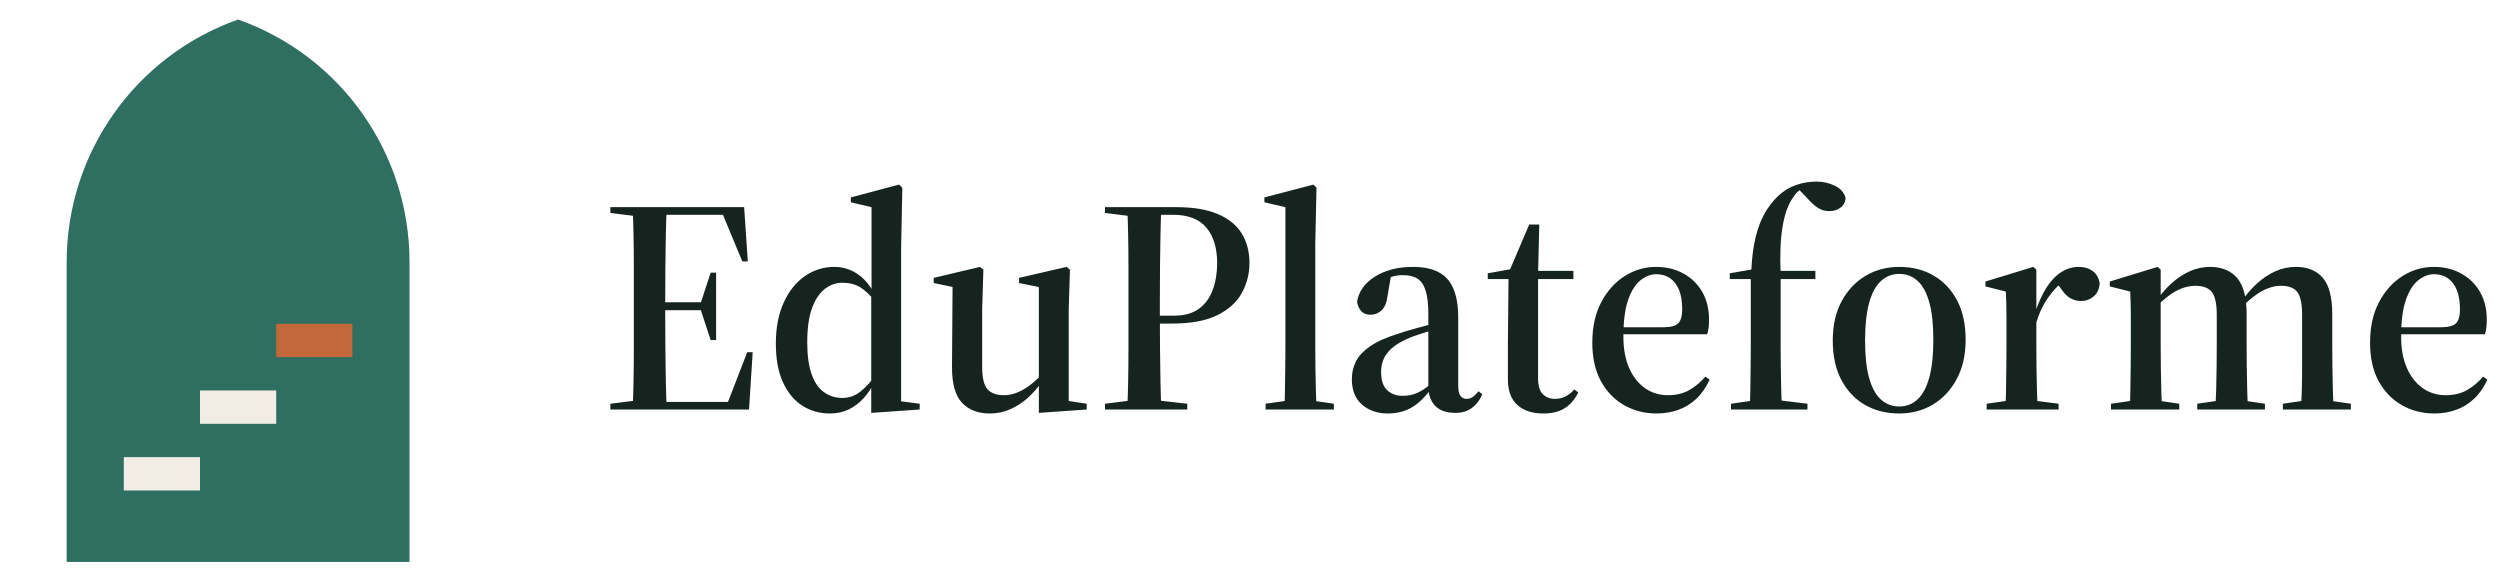
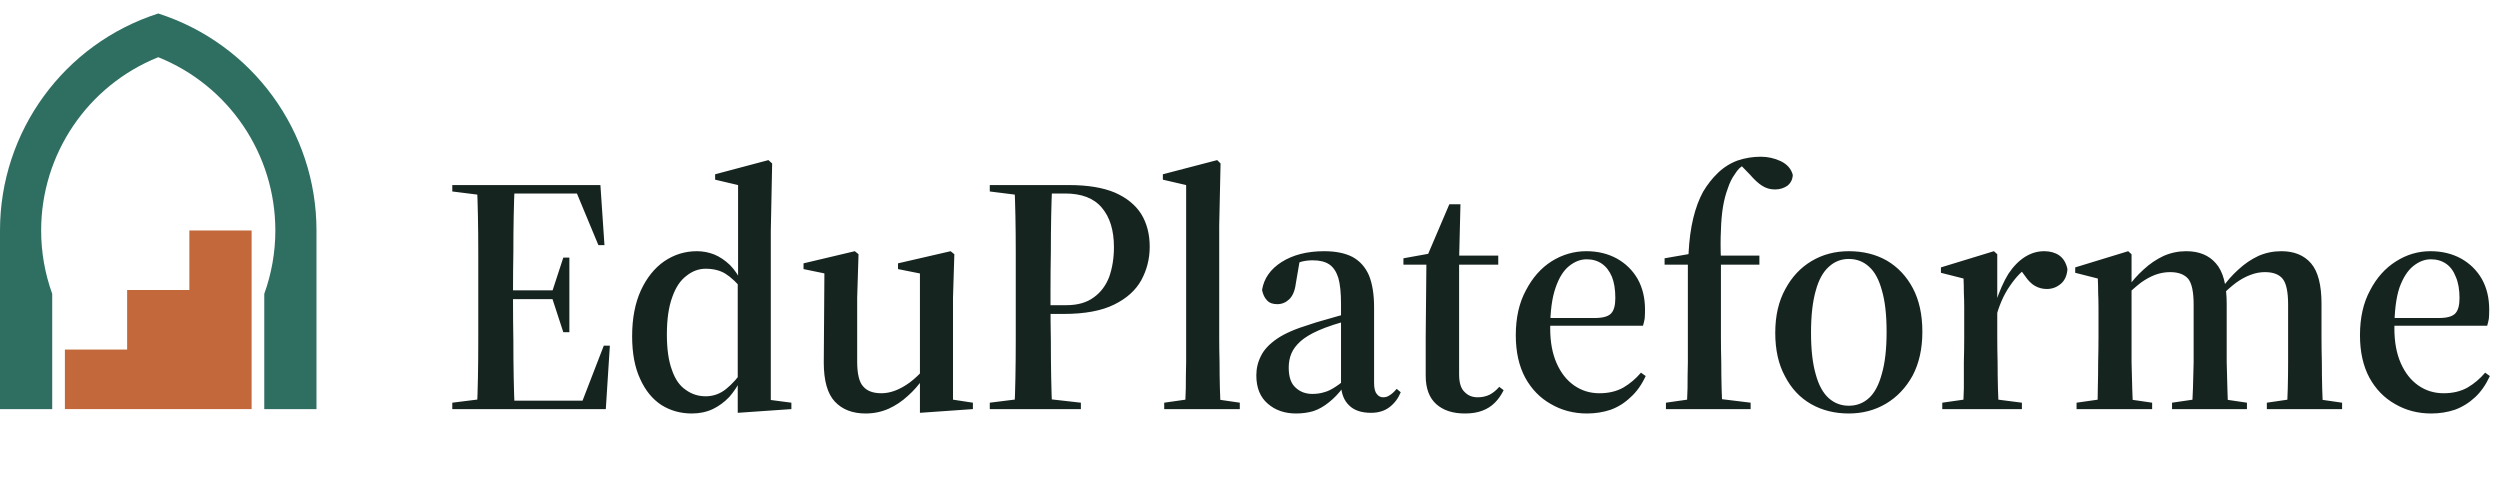
- <svg xmlns="http://www.w3.org/2000/svg" viewBox="0 0 525 122" role="img" aria-label="EduPlateforme">
-   <path d="M14 118V55A54 54 0 0 1 50 4.1A54 54 0 0 1 86 55V118Z" fill="#2F6F62" />
-   <rect x="26" y="96" width="16" height="7" fill="#F2EDE4" />
-   <rect x="42" y="82" width="16" height="7" fill="#F2EDE4" />
-   <rect x="58" y="68" width="16" height="7" fill="#C2683A" />
-   <g transform="translate(126 86)">
-     <path fill="#16241F" d="M2.176 0.0V-1.216L8.832 -2.048H11.904V0.0ZM6.848 0.0Q6.976 -2.56 7.04 -5.952Q7.104 -9.344 7.104 -13.024Q7.104 -16.704 7.104 -20.032V-22.848Q7.104 -26.176 7.104 -29.76Q7.104 -33.344 7.04 -36.64Q6.976 -39.936 6.848 -42.496H14.016Q13.888 -39.936 13.824 -36.608Q13.76 -33.28 13.728 -29.728Q13.696 -26.176 13.696 -22.848V-20.032Q13.696 -16.704 13.728 -13.024Q13.76 -9.344 13.824 -5.952Q13.888 -2.56 14.016 0.0ZM10.496 0.0V-1.6H28.864L26.56 -0.768L30.912 -12.032H32.064L31.296 0.0ZM10.496 -20.864V-22.528H22.016V-20.864ZM23.232 -14.592 21.12 -21.056V-22.272L23.232 -28.736H24.384V-14.592ZM2.176 -41.28V-42.496H11.904V-40.448H8.832ZM29.888 -31.104 25.472 -41.728 27.84 -40.896H9.92V-42.496H30.272L31.04 -31.104Z M48.256 0.832Q45.056 0.832 42.496 -0.8Q39.936 -2.432 38.432 -5.696Q36.928 -8.96 36.928 -13.824Q36.928 -18.88 38.592 -22.496Q40.256 -26.112 43.04 -28.032Q45.824 -29.952 49.216 -29.952Q50.944 -29.952 52.512 -29.312Q54.08 -28.672 55.456 -27.328Q56.832 -25.984 57.92 -23.68H58.752L58.176 -22.336Q56.192 -24.704 54.656 -25.664Q53.12 -26.624 50.88 -26.624Q48.896 -26.624 47.2 -25.312Q45.504 -24.0 44.512 -21.248Q43.52 -18.496 43.52 -14.144Q43.52 -9.984 44.448 -7.392Q45.376 -4.8 47.072 -3.616Q48.768 -2.432 50.88 -2.432Q53.056 -2.432 54.784 -3.84Q56.512 -5.248 57.984 -7.424L58.368 -5.824H57.664Q56.704 -3.84 55.328 -2.336Q53.952 -0.832 52.192 0.0Q50.432 0.832 48.256 0.832ZM56.96 0.704V-5.184V-5.376V-24.128L57.024 -24.768V-42.496L52.672 -43.52V-44.544L62.784 -47.232L63.488 -46.592L63.232 -33.792V-1.728L67.136 -1.216V0.0Z M81.856 0.832Q78.144 0.832 76.032 -1.408Q73.92 -3.648 73.92 -8.832L74.048 -27.264L75.648 -25.408L70.08 -26.56V-27.648L79.808 -29.952L80.512 -29.376L80.256 -21.12V-9.024Q80.256 -5.504 81.376 -4.256Q82.496 -3.008 84.864 -3.008Q86.144 -3.008 87.488 -3.52Q88.832 -4.032 90.208 -5.056Q91.584 -6.08 92.928 -7.552L93.248 -5.76H92.736Q91.52 -3.968 89.856 -2.464Q88.192 -0.96 86.176 -0.064Q84.16 0.832 81.856 0.832ZM92.16 0.704V-5.504V-5.696V-25.728L88.0 -26.56V-27.648L97.984 -29.952L98.688 -29.376L98.432 -21.12V-1.792L102.208 -1.216V0.0Z M106.048 0.0V-1.216L112.704 -2.048H115.968L123.328 -1.216V0.0ZM110.72 0.0Q110.848 -2.56 110.912 -5.952Q110.976 -9.344 110.976 -13.024Q110.976 -16.704 110.976 -20.032V-22.848Q110.976 -26.176 110.976 -29.76Q110.976 -33.344 110.912 -36.64Q110.848 -39.936 110.72 -42.496H117.888Q117.76 -39.936 117.696 -36.608Q117.632 -33.28 117.6 -29.728Q117.568 -26.176 117.568 -22.848V-20.032Q117.568 -16.704 117.6 -13.024Q117.632 -9.344 117.696 -5.952Q117.76 -2.56 117.888 0.0ZM113.728 -18.048V-19.712H120.576Q123.776 -19.712 125.76 -21.152Q127.744 -22.592 128.672 -25.12Q129.6 -27.648 129.6 -30.72Q129.6 -35.52 127.328 -38.208Q125.056 -40.896 120.32 -40.896H113.728V-42.496H121.088Q126.336 -42.496 129.728 -41.056Q133.12 -39.616 134.752 -36.992Q136.384 -34.368 136.384 -30.784Q136.384 -27.392 134.784 -24.48Q133.184 -21.568 129.632 -19.808Q126.08 -18.048 120.0 -18.048ZM106.048 -41.28V-42.496H115.84V-40.448H112.704Z M139.776 0.0V-1.216L145.6 -2.048H148.416L154.112 -1.216V0.0ZM143.68 0.0Q143.808 -1.536 143.84 -3.936Q143.872 -6.336 143.904 -8.864Q143.936 -11.392 143.936 -13.504V-42.496L139.52 -43.52V-44.544L149.824 -47.232L150.464 -46.592L150.208 -34.816V-13.504Q150.208 -11.392 150.24 -8.864Q150.272 -6.336 150.336 -3.936Q150.4 -1.536 150.528 0.0Z M165.44 0.832Q162.176 0.832 160.032 -1.024Q157.888 -2.88 157.888 -6.4Q157.888 -8.384 158.752 -10.112Q159.616 -11.84 161.824 -13.344Q164.032 -14.848 168.064 -16.064Q169.152 -16.448 170.56 -16.832Q171.968 -17.216 173.728 -17.696Q175.488 -18.176 177.408 -18.624V-17.472Q174.528 -16.576 172.576 -15.968Q170.624 -15.36 169.664 -14.912Q167.488 -13.952 166.272 -12.864Q165.056 -11.776 164.544 -10.56Q164.032 -9.344 164.032 -7.872Q164.032 -5.248 165.312 -4.064Q166.592 -2.88 168.512 -2.88Q169.728 -2.88 170.752 -3.168Q171.776 -3.456 172.992 -4.256Q174.208 -5.056 175.808 -6.656L176.32 -4.16H174.4Q173.056 -2.368 171.648 -1.248Q170.24 -0.128 168.704 0.352Q167.168 0.832 165.44 0.832ZM179.648 0.704Q176.896 0.704 175.488 -0.672Q174.08 -2.048 173.952 -4.48V-4.672V-19.968Q173.952 -23.104 173.408 -24.896Q172.864 -26.688 171.712 -27.456Q170.56 -28.224 168.576 -28.224Q167.488 -28.224 166.464 -27.936Q165.44 -27.648 164.352 -27.264L166.208 -28.672L165.376 -23.808Q165.12 -21.76 164.128 -20.832Q163.136 -19.904 161.856 -19.904Q160.576 -19.904 159.904 -20.608Q159.232 -21.312 158.976 -22.592Q159.488 -25.856 162.72 -27.904Q165.952 -29.952 170.752 -29.952Q174.016 -29.952 176.128 -28.832Q178.24 -27.712 179.232 -25.344Q180.224 -22.976 180.224 -19.264V-4.992Q180.224 -3.456 180.704 -2.848Q181.184 -2.24 181.952 -2.24Q182.656 -2.24 183.2 -2.592Q183.744 -2.944 184.512 -3.84L185.28 -3.2Q184.576 -1.472 183.168 -0.384Q181.76 0.704 179.648 0.704Z M194.112 -27.392V-29.12H204.416V-27.392ZM198.08 0.832Q194.624 0.832 192.64 -0.96Q190.656 -2.752 190.656 -6.336Q190.656 -8.256 190.656 -9.792Q190.656 -11.328 190.656 -13.632L190.784 -27.392H186.432V-28.608L192.832 -29.76L190.656 -28.352L195.136 -38.848H197.248L196.992 -28.352V-27.904V-6.592Q196.992 -4.224 197.984 -3.232Q198.976 -2.24 200.512 -2.24Q201.792 -2.24 202.784 -2.752Q203.776 -3.264 204.608 -4.224L205.44 -3.584Q204.736 -2.176 203.744 -1.184Q202.752 -0.192 201.376 0.32Q200.0 0.832 198.08 0.832Z M221.888 0.832Q218.112 0.832 215.04 -0.928Q211.968 -2.688 210.176 -5.984Q208.384 -9.28 208.384 -14.016Q208.384 -19.008 210.272 -22.56Q212.16 -26.112 215.2 -28.032Q218.24 -29.952 221.76 -29.952Q225.024 -29.952 227.552 -28.544Q230.08 -27.136 231.488 -24.672Q232.896 -22.208 232.896 -18.88Q232.896 -17.856 232.8 -17.152Q232.704 -16.448 232.512 -15.808H210.88V-17.28H223.36Q225.6 -17.28 226.432 -18.112Q227.264 -18.944 227.264 -21.056Q227.264 -23.488 226.592 -25.12Q225.92 -26.752 224.704 -27.584Q223.488 -28.416 221.824 -28.416Q220.096 -28.416 218.496 -27.136Q216.896 -25.856 215.904 -23.008Q214.912 -20.16 214.912 -15.296Q214.912 -11.456 216.128 -8.704Q217.344 -5.952 219.456 -4.48Q221.568 -3.008 224.256 -3.008Q226.88 -3.008 228.768 -4.096Q230.656 -5.184 232.128 -6.912L233.024 -6.272Q231.872 -3.776 230.176 -2.208Q228.48 -0.64 226.368 0.096Q224.256 0.832 221.888 0.832Z M237.504 0.0V-1.216L243.328 -2.048H246.784L253.568 -1.216V0.0ZM241.408 0.0Q241.536 -1.536 241.568 -3.936Q241.6 -6.336 241.632 -8.864Q241.664 -11.392 241.664 -13.504V-27.392H237.248V-28.608L243.136 -29.632L241.728 -27.648L241.792 -29.504Q241.984 -33.344 242.688 -36.224Q243.392 -39.104 244.576 -41.184Q245.76 -43.264 247.36 -44.8Q249.024 -46.4 251.136 -47.136Q253.248 -47.872 255.488 -47.872Q257.472 -47.872 259.296 -47.008Q261.12 -46.144 261.568 -44.416Q261.504 -43.136 260.512 -42.4Q259.52 -41.664 258.176 -41.664Q256.832 -41.664 255.776 -42.336Q254.72 -43.008 253.44 -44.48L251.392 -46.592V-46.912H253.888V-46.592Q253.12 -46.528 252.256 -46.208Q251.392 -45.888 250.56 -44.544Q249.728 -43.392 249.184 -41.824Q248.64 -40.256 248.32 -38.304Q248.0 -36.352 247.904 -33.92Q247.808 -31.488 247.936 -28.416V-13.504Q247.936 -11.392 247.968 -8.864Q248.0 -6.336 248.064 -3.936Q248.128 -1.536 248.256 0.0ZM244.8 -27.392V-29.12H255.232V-27.392Z M272.832 0.832Q268.8 0.832 265.664 -0.96Q262.528 -2.752 260.704 -6.176Q258.88 -9.6 258.88 -14.464Q258.88 -19.328 260.768 -22.784Q262.656 -26.24 265.792 -28.096Q268.928 -29.952 272.832 -29.952Q276.928 -29.952 280.064 -28.128Q283.2 -26.304 284.992 -22.912Q286.784 -19.52 286.784 -14.656Q286.784 -9.856 284.896 -6.368Q283.008 -2.88 279.872 -1.024Q276.736 0.832 272.832 0.832ZM272.832 -0.64Q275.072 -0.64 276.672 -2.112Q278.272 -3.584 279.136 -6.688Q280.0 -9.792 280.0 -14.656Q280.0 -19.52 279.136 -22.56Q278.272 -25.6 276.672 -27.04Q275.072 -28.48 272.832 -28.48Q270.656 -28.48 269.024 -27.008Q267.392 -25.536 266.528 -22.432Q265.664 -19.328 265.664 -14.464Q265.664 -9.664 266.528 -6.592Q267.392 -3.52 269.024 -2.08Q270.656 -0.64 272.832 -0.64Z M291.2 0.0V-1.216L297.024 -2.048H299.84L306.304 -1.216V0.0ZM295.104 0.0Q295.232 -1.536 295.264 -3.936Q295.296 -6.336 295.328 -8.864Q295.36 -11.392 295.36 -13.504V-15.936Q295.36 -17.856 295.36 -19.328Q295.36 -20.8 295.328 -22.112Q295.296 -23.424 295.232 -24.768L290.944 -25.856V-26.88L300.992 -29.952L301.632 -29.376V-20.288V-20.096V-13.504Q301.632 -11.392 301.664 -8.864Q301.696 -6.336 301.76 -3.936Q301.824 -1.536 301.952 0.0ZM301.248 -16.832 300.416 -20.16H301.312Q302.4 -23.488 303.776 -25.632Q305.152 -27.776 306.88 -28.864Q308.608 -29.952 310.528 -29.952Q312.192 -29.952 313.376 -29.152Q314.56 -28.352 314.944 -26.56Q314.816 -24.704 313.664 -23.744Q312.512 -22.784 311.04 -22.784Q309.824 -22.784 308.8 -23.36Q307.776 -23.936 306.88 -25.28L305.6 -27.008L307.712 -27.072Q305.92 -26.112 304.032 -23.392Q302.144 -20.672 301.248 -16.832Z M317.312 0.0V-1.216L323.136 -2.048H325.952L331.648 -1.216V0.0ZM321.216 0.0Q321.344 -1.536 321.376 -3.936Q321.408 -6.336 321.44 -8.864Q321.472 -11.392 321.472 -13.504V-15.936Q321.472 -17.856 321.472 -19.328Q321.472 -20.8 321.44 -22.112Q321.408 -23.424 321.344 -24.768L317.056 -25.856V-26.88L327.104 -29.952L327.744 -29.376V-23.424V-23.04V-13.504Q327.744 -11.392 327.776 -8.864Q327.808 -6.336 327.872 -3.936Q327.936 -1.536 328.064 0.0ZM335.424 0.0V-1.216L341.12 -2.048H344.0L349.632 -1.216V0.0ZM339.136 0.0Q339.328 -1.536 339.392 -3.936Q339.456 -6.336 339.488 -8.864Q339.52 -11.392 339.52 -13.504V-19.84Q339.52 -23.424 338.464 -24.704Q337.408 -25.984 335.04 -25.984Q333.632 -25.984 332.256 -25.472Q330.88 -24.96 329.536 -23.968Q328.192 -22.976 326.784 -21.568L326.464 -22.848H326.848Q328.256 -24.896 330.016 -26.496Q331.776 -28.096 333.824 -29.024Q335.872 -29.952 338.112 -29.952Q341.76 -29.952 343.776 -27.648Q345.792 -25.344 345.792 -19.968V-13.504Q345.792 -11.392 345.824 -8.864Q345.856 -6.336 345.92 -3.936Q345.984 -1.536 346.048 0.0ZM353.408 0.0V-1.216L359.104 -2.048H361.92L367.68 -1.216V0.0ZM357.184 0.0Q357.312 -1.536 357.376 -3.936Q357.44 -6.336 357.44 -8.864Q357.44 -11.392 357.44 -13.504V-19.84Q357.44 -23.424 356.416 -24.704Q355.392 -25.984 353.024 -25.984Q351.68 -25.984 350.304 -25.472Q348.928 -24.96 347.552 -23.936Q346.176 -22.912 344.768 -21.504L344.384 -22.848H344.832Q346.24 -24.896 348.0 -26.496Q349.76 -28.096 351.808 -29.024Q353.856 -29.952 356.16 -29.952Q359.808 -29.952 361.792 -27.648Q363.776 -25.344 363.776 -19.968V-13.504Q363.776 -11.392 363.808 -8.864Q363.84 -6.336 363.904 -3.936Q363.968 -1.536 364.096 0.0Z M385.216 0.832Q381.44 0.832 378.368 -0.928Q375.296 -2.688 373.504 -5.984Q371.712 -9.28 371.712 -14.016Q371.712 -19.008 373.6 -22.56Q375.488 -26.112 378.528 -28.032Q381.568 -29.952 385.088 -29.952Q388.352 -29.952 390.88 -28.544Q393.408 -27.136 394.816 -24.672Q396.224 -22.208 396.224 -18.88Q396.224 -17.856 396.128 -17.152Q396.032 -16.448 395.84 -15.808H374.208V-17.28H386.688Q388.928 -17.28 389.76 -18.112Q390.592 -18.944 390.592 -21.056Q390.592 -23.488 389.92 -25.12Q389.248 -26.752 388.032 -27.584Q386.816 -28.416 385.152 -28.416Q383.424 -28.416 381.824 -27.136Q380.224 -25.856 379.232 -23.008Q378.24 -20.16 378.24 -15.296Q378.24 -11.456 379.456 -8.704Q380.672 -5.952 382.784 -4.48Q384.896 -3.008 387.584 -3.008Q390.208 -3.008 392.096 -4.096Q393.984 -5.184 395.456 -6.912L396.352 -6.272Q395.2 -3.776 393.504 -2.208Q391.808 -0.64 389.696 0.096Q387.584 0.832 385.216 0.832Z" />
+ <svg xmlns="http://www.w3.org/2000/svg" viewBox="0 -121.25 740.95 147.25" role="img" aria-label="EduPlateforme">
+   <g transform="translate(0 -117.25) scale(0.938)">
+     <path fill="#2F6F62" fill-rule="evenodd" d="M0 125V68.56A72 72 0 0 1 50 0A72 72 0 0 1 100 68.56V125ZM16.5 125V88.58A59 59 0 0 1 13 68.56A59 59 0 0 1 50 13.81A59 59 0 0 1 87 68.56A59 59 0 0 1 83.5 88.58V125Z" />
+     <path fill="#C2683A" d="M20.5 125V106.19H40.17V87.37H59.83V68.56H79.5V125Z" />
  </g>
+   <path fill="#16241F" transform="translate(130.65 0)" d="M3.4 0V-1.9L13.8 -3.2H18.6V0ZM10.7 0Q10.9 -4 11 -9.3Q11.1 -14.6 11.1 -20.4Q11.1 -26.1 11.1 -31.3V-35.7Q11.1 -40.9 11.1 -46.5Q11.1 -52.1 11 -57.2Q10.9 -62.4 10.7 -66.4H21.9Q21.7 -62.4 21.6 -57.2Q21.5 -52 21.5 -46.5Q21.4 -40.9 21.4 -35.7V-31.3Q21.4 -26.1 21.5 -20.4Q21.5 -14.6 21.6 -9.3Q21.7 -4 21.9 0ZM16.4 0V-2.5H45.1L41.5 -1.2L48.3 -18.8H50.1L48.9 0ZM16.4 -32.6V-35.2H34.4V-32.6ZM36.3 -22.8 33 -32.9V-34.8L36.3 -44.9H38.1V-22.8ZM3.4 -64.5V-66.4H18.6V-63.2H13.8ZM46.7 -48.6 39.8 -65.2 43.5 -63.9H15.5V-66.4H47.3L48.5 -48.6Z M74.4 1.3Q69.4 1.3 65.4 -1.2Q61.4 -3.8 59.1 -8.9Q56.7 -14 56.7 -21.6Q56.7 -29.5 59.3 -35.2Q61.9 -40.8 66.2 -43.8Q70.6 -46.8 75.9 -46.8Q78.6 -46.8 81.1 -45.8Q83.5 -44.8 85.7 -42.7Q87.8 -40.6 89.5 -37H90.8L89.9 -34.9Q86.8 -38.6 84.4 -40.1Q82 -41.6 78.5 -41.6Q75.4 -41.6 72.8 -39.5Q70.1 -37.5 68.6 -33.2Q67 -28.9 67 -22.1Q67 -15.6 68.5 -11.6Q69.9 -7.5 72.6 -5.7Q75.2 -3.8 78.5 -3.8Q81.9 -3.8 84.6 -6Q87.3 -8.2 89.6 -11.6L90.2 -9.1H89.1Q87.6 -6 85.5 -3.6Q83.3 -1.3 80.6 0Q77.8 1.3 74.4 1.3ZM88 1.1V-8.1V-8.4V-37.7L88.1 -38.7V-66.4L81.3 -68V-69.6L97.1 -73.8L98.2 -72.8L97.8 -52.8V-2.7L103.9 -1.9V0Z M125.9 1.3Q120.1 1.3 116.8 -2.2Q113.5 -5.7 113.5 -13.8L113.7 -42.6L116.2 -39.7L107.5 -41.5V-43.2L122.7 -46.8L123.8 -45.9L123.4 -33V-14.1Q123.4 -8.6 125.2 -6.7Q126.9 -4.7 130.6 -4.7Q132.6 -4.7 134.7 -5.5Q136.8 -6.3 139 -7.9Q141.1 -9.5 143.2 -11.8L143.7 -9H142.9Q141 -6.2 138.4 -3.9Q135.8 -1.5 132.7 -0.1Q129.5 1.3 125.9 1.3ZM142 1.1V-8.6V-8.9V-40.2L135.5 -41.5V-43.2L151.1 -46.8L152.2 -45.9L151.8 -33V-2.8L157.7 -1.9V0Z M162.7 0V-1.9L173.1 -3.2H178.2L189.7 -1.9V0ZM170 0Q170.2 -4 170.3 -9.3Q170.4 -14.6 170.4 -20.4Q170.4 -26.1 170.4 -31.3V-35.7Q170.4 -40.9 170.4 -46.5Q170.4 -52.1 170.3 -57.2Q170.2 -62.4 170 -66.4H181.2Q181 -62.4 180.9 -57.2Q180.8 -52 180.8 -46.5Q180.7 -40.9 180.7 -35.7V-31.3Q180.7 -26.1 180.8 -20.4Q180.8 -14.6 180.9 -9.3Q181 -4 181.2 0ZM174.7 -28.2V-30.8H185.4Q190.4 -30.8 193.5 -33.1Q196.6 -35.3 198.1 -39.2Q199.5 -43.2 199.5 -48Q199.5 -55.5 195.9 -59.7Q192.4 -63.9 185 -63.9H174.7V-66.4H186.2Q194.4 -66.4 199.7 -64.2Q205 -61.9 207.6 -57.8Q210.1 -53.7 210.1 -48.1Q210.1 -42.8 207.6 -38.2Q205.1 -33.7 199.6 -31Q194 -28.2 184.5 -28.2ZM162.7 -64.5V-66.4H178V-63.2H173.1Z M214.4 0V-1.9L223.5 -3.2H227.9L236.8 -1.9V0ZM220.5 0Q220.7 -2.4 220.8 -6.2Q220.8 -9.9 220.9 -13.9Q220.9 -17.8 220.9 -21.1V-66.4L214 -68V-69.6L230.1 -73.8L231.1 -72.8L230.7 -54.4V-21.1Q230.7 -17.8 230.8 -13.9Q230.8 -9.9 230.9 -6.2Q231 -2.4 231.2 0Z M253.5 1.3Q248.4 1.3 245.1 -1.6Q241.7 -4.5 241.7 -10Q241.7 -13.1 243.1 -15.8Q244.4 -18.5 247.9 -20.9Q251.3 -23.2 257.6 -25.1Q259.3 -25.7 261.5 -26.3Q263.7 -26.9 266.4 -27.7Q269.2 -28.4 272.2 -29.1V-27.3Q267.7 -25.9 264.6 -25Q261.6 -24 260.1 -23.3Q256.7 -21.8 254.8 -20.1Q252.9 -18.4 252.1 -16.5Q251.3 -14.6 251.3 -12.3Q251.3 -8.2 253.3 -6.4Q255.3 -4.5 258.3 -4.5Q260.2 -4.5 261.8 -5Q263.4 -5.4 265.3 -6.7Q267.2 -7.9 269.7 -10.4L270.5 -6.5H267.5Q265.4 -3.7 263.2 -2Q261 -0.2 258.6 0.6Q256.2 1.3 253.5 1.3ZM275.7 1.1Q271.4 1.1 269.2 -1.1Q267 -3.2 266.8 -7V-7.3V-31.2Q266.8 -36.1 266 -38.9Q265.1 -41.7 263.3 -42.9Q261.5 -44.1 258.4 -44.1Q256.7 -44.1 255.1 -43.7Q253.5 -43.2 251.8 -42.6L254.7 -44.8L253.4 -37.2Q253 -34 251.4 -32.5Q249.9 -31.1 247.9 -31.1Q245.9 -31.1 244.9 -32.2Q243.8 -33.3 243.4 -35.3Q244.2 -40.4 249.2 -43.6Q254.3 -46.8 261.8 -46.8Q266.9 -46.8 270.2 -45.1Q273.5 -43.3 275.1 -39.6Q276.6 -35.9 276.6 -30.1V-7.8Q276.6 -5.4 277.4 -4.5Q278.1 -3.5 279.3 -3.5Q280.4 -3.5 281.2 -4.1Q282.1 -4.6 283.3 -6L284.5 -5Q283.4 -2.3 281.2 -0.6Q279 1.1 275.7 1.1Z M297.3 -42.8V-45.5H313.4V-42.8ZM303.5 1.3Q298.1 1.3 295 -1.5Q291.9 -4.3 291.9 -9.9Q291.9 -12.9 291.9 -15.3Q291.9 -17.7 291.9 -21.3L292.1 -42.8H285.3V-44.7L295.3 -46.5L291.9 -44.3L298.9 -60.7H302.2L301.8 -44.3V-43.6V-10.3Q301.8 -6.6 303.4 -5.1Q304.9 -3.5 307.3 -3.5Q309.3 -3.5 310.9 -4.3Q312.4 -5.1 313.7 -6.6L315 -5.6Q313.9 -3.4 312.4 -1.9Q310.8 -0.3 308.6 0.5Q306.5 1.3 303.5 1.3Z M339.7 1.3Q333.8 1.3 329 -1.5Q324.2 -4.2 321.4 -9.3Q318.6 -14.5 318.6 -21.9Q318.6 -29.7 321.6 -35.2Q324.5 -40.8 329.2 -43.8Q334 -46.8 339.5 -46.8Q344.6 -46.8 348.6 -44.6Q352.5 -42.4 354.7 -38.6Q356.9 -34.7 356.9 -29.5Q356.9 -27.9 356.8 -26.8Q356.6 -25.7 356.3 -24.7H322.5V-27H342Q345.5 -27 346.8 -28.3Q348.1 -29.6 348.1 -32.9Q348.1 -36.7 347.1 -39.2Q346 -41.8 344.1 -43.1Q342.2 -44.4 339.6 -44.4Q336.9 -44.4 334.4 -42.4Q331.9 -40.4 330.4 -36Q328.8 -31.5 328.8 -23.9Q328.8 -17.9 330.7 -13.6Q332.6 -9.3 335.9 -7Q339.2 -4.7 343.4 -4.7Q347.5 -4.7 350.5 -6.4Q353.4 -8.1 355.7 -10.8L357.1 -9.8Q355.3 -5.9 352.6 -3.5Q350 -1 346.7 0.2Q343.4 1.3 339.7 1.3Z M363.1 0V-1.9L372.2 -3.2H377.6L388.2 -1.9V0ZM369.2 0Q369.4 -2.4 369.5 -6.2Q369.5 -9.9 369.6 -13.9Q369.6 -17.8 369.6 -21.1V-42.8H362.7V-44.7L371.9 -46.3L369.7 -43.2L369.8 -46.1Q370.1 -52.1 371.2 -56.6Q372.3 -61.1 374.1 -64.4Q376 -67.6 378.5 -70Q381.1 -72.5 384.4 -73.7Q387.7 -74.8 391.2 -74.8Q394.3 -74.8 397.1 -73.5Q400 -72.1 400.7 -69.4Q400.6 -67.4 399.1 -66.2Q397.5 -65.1 395.4 -65.1Q393.3 -65.1 391.6 -66.2Q390 -67.2 388 -69.5L384.8 -72.8V-73.3H388.7V-72.8Q387.5 -72.7 386.1 -72.2Q384.8 -71.7 383.5 -69.6Q382.2 -67.8 381.4 -65.3Q380.5 -62.9 380 -59.9Q379.5 -56.8 379.4 -53Q379.2 -49.2 379.4 -44.4V-21.1Q379.4 -17.8 379.5 -13.9Q379.5 -9.9 379.6 -6.2Q379.7 -2.4 379.9 0ZM374.5 -42.8V-45.5H390.8V-42.8Z M417.3 1.3Q411 1.3 406.1 -1.5Q401.2 -4.3 398.4 -9.7Q395.5 -15 395.5 -22.6Q395.5 -30.2 398.5 -35.6Q401.4 -41 406.3 -43.9Q411.2 -46.8 417.3 -46.8Q423.7 -46.8 428.6 -44Q433.5 -41.1 436.3 -35.8Q439.1 -30.5 439.1 -22.9Q439.1 -15.4 436.2 -9.9Q433.2 -4.5 428.3 -1.6Q423.4 1.3 417.3 1.3ZM417.3 -1Q420.8 -1 423.3 -3.3Q425.8 -5.6 427.1 -10.5Q428.5 -15.3 428.5 -22.9Q428.5 -30.5 427.1 -35.2Q425.8 -40 423.3 -42.2Q420.8 -44.5 417.3 -44.5Q413.9 -44.5 411.4 -42.2Q408.8 -39.9 407.5 -35.1Q406.1 -30.2 406.1 -22.6Q406.1 -15.1 407.5 -10.3Q408.8 -5.5 411.4 -3.2Q413.9 -1 417.3 -1Z M445 0V-1.9L454.1 -3.2H458.5L468.6 -1.9V0ZM451.1 0Q451.3 -2.4 451.4 -6.2Q451.4 -9.9 451.4 -13.9Q451.5 -17.8 451.5 -21.1V-24.9Q451.5 -27.9 451.5 -30.2Q451.5 -32.5 451.4 -34.5Q451.4 -36.6 451.3 -38.7L444.6 -40.4V-42L460.3 -46.8L461.3 -45.9V-31.7V-31.4V-21.1Q461.3 -17.8 461.4 -13.9Q461.4 -9.9 461.5 -6.2Q461.6 -2.4 461.8 0ZM460.7 -26.3 459.4 -31.5H460.8Q462.5 -36.7 464.6 -40.1Q466.8 -43.4 469.5 -45.1Q472.2 -46.8 475.2 -46.8Q477.8 -46.8 479.6 -45.6Q481.5 -44.3 482.1 -41.5Q481.9 -38.6 480.1 -37.1Q478.3 -35.6 476 -35.6Q474.1 -35.6 472.5 -36.5Q470.9 -37.4 469.5 -39.5L467.5 -42.2L470.8 -42.3Q468 -40.8 465.1 -36.6Q462.1 -32.3 460.7 -26.3Z M484.8 0V-1.9L493.9 -3.2H498.3L507.2 -1.9V0ZM490.9 0Q491.1 -2.4 491.1 -6.2Q491.2 -9.9 491.2 -13.9Q491.3 -17.8 491.3 -21.1V-24.9Q491.3 -27.9 491.3 -30.2Q491.3 -32.5 491.2 -34.5Q491.2 -36.6 491.1 -38.7L484.4 -40.4V-42L500.1 -46.8L501.1 -45.9V-36.6V-36V-21.1Q501.1 -17.8 501.1 -13.9Q501.2 -9.9 501.3 -6.2Q501.4 -2.4 501.6 0ZM513.1 0V-1.9L522 -3.2H526.5L535.3 -1.9V0ZM518.9 0Q519.2 -2.4 519.3 -6.2Q519.4 -9.9 519.5 -13.9Q519.5 -17.8 519.5 -21.1V-31Q519.5 -36.6 517.9 -38.6Q516.2 -40.6 512.5 -40.6Q510.3 -40.6 508.1 -39.8Q506 -39 503.9 -37.5Q501.8 -35.9 499.6 -33.7L499.1 -35.7H499.7Q501.9 -38.9 504.7 -41.4Q507.4 -43.9 510.6 -45.4Q513.8 -46.8 517.3 -46.8Q523 -46.8 526.1 -43.2Q529.3 -39.6 529.3 -31.2V-21.1Q529.3 -17.8 529.3 -13.9Q529.4 -9.9 529.5 -6.2Q529.6 -2.4 529.7 0ZM541.2 0V-1.9L550.1 -3.2H554.5L563.5 -1.9V0ZM547.1 0Q547.3 -2.4 547.4 -6.2Q547.5 -9.9 547.5 -13.9Q547.5 -17.8 547.5 -21.1V-31Q547.5 -36.6 545.9 -38.6Q544.3 -40.6 540.6 -40.6Q538.5 -40.6 536.4 -39.8Q534.2 -39 532 -37.4Q529.9 -35.8 527.7 -33.6L527.1 -35.7H527.8Q530 -38.9 532.8 -41.4Q535.5 -43.9 538.7 -45.4Q541.9 -46.8 545.5 -46.8Q551.2 -46.8 554.3 -43.2Q557.4 -39.6 557.4 -31.2V-21.1Q557.4 -17.8 557.5 -13.9Q557.5 -9.9 557.6 -6.2Q557.7 -2.4 557.9 0Z M589.9 1.3Q584 1.3 579.2 -1.5Q574.4 -4.2 571.6 -9.3Q568.8 -14.5 568.8 -21.9Q568.8 -29.7 571.8 -35.2Q574.7 -40.8 579.5 -43.8Q584.2 -46.8 589.7 -46.8Q594.8 -46.8 598.8 -44.6Q602.7 -42.4 604.9 -38.6Q607.1 -34.7 607.1 -29.5Q607.1 -27.9 607 -26.8Q606.8 -25.7 606.5 -24.7H572.7V-27H592.2Q595.7 -27 597 -28.3Q598.3 -29.6 598.3 -32.9Q598.3 -36.7 597.2 -39.2Q596.2 -41.8 594.3 -43.1Q592.4 -44.4 589.8 -44.4Q587.1 -44.4 584.6 -42.4Q582.1 -40.4 580.5 -36Q579 -31.5 579 -23.9Q579 -17.9 580.9 -13.6Q582.8 -9.3 586.1 -7Q589.4 -4.7 593.6 -4.7Q597.7 -4.7 600.7 -6.4Q603.6 -8.1 605.9 -10.8L607.3 -9.8Q605.5 -5.9 602.9 -3.5Q600.2 -1 596.9 0.2Q593.6 1.3 589.9 1.3Z" />
</svg>
